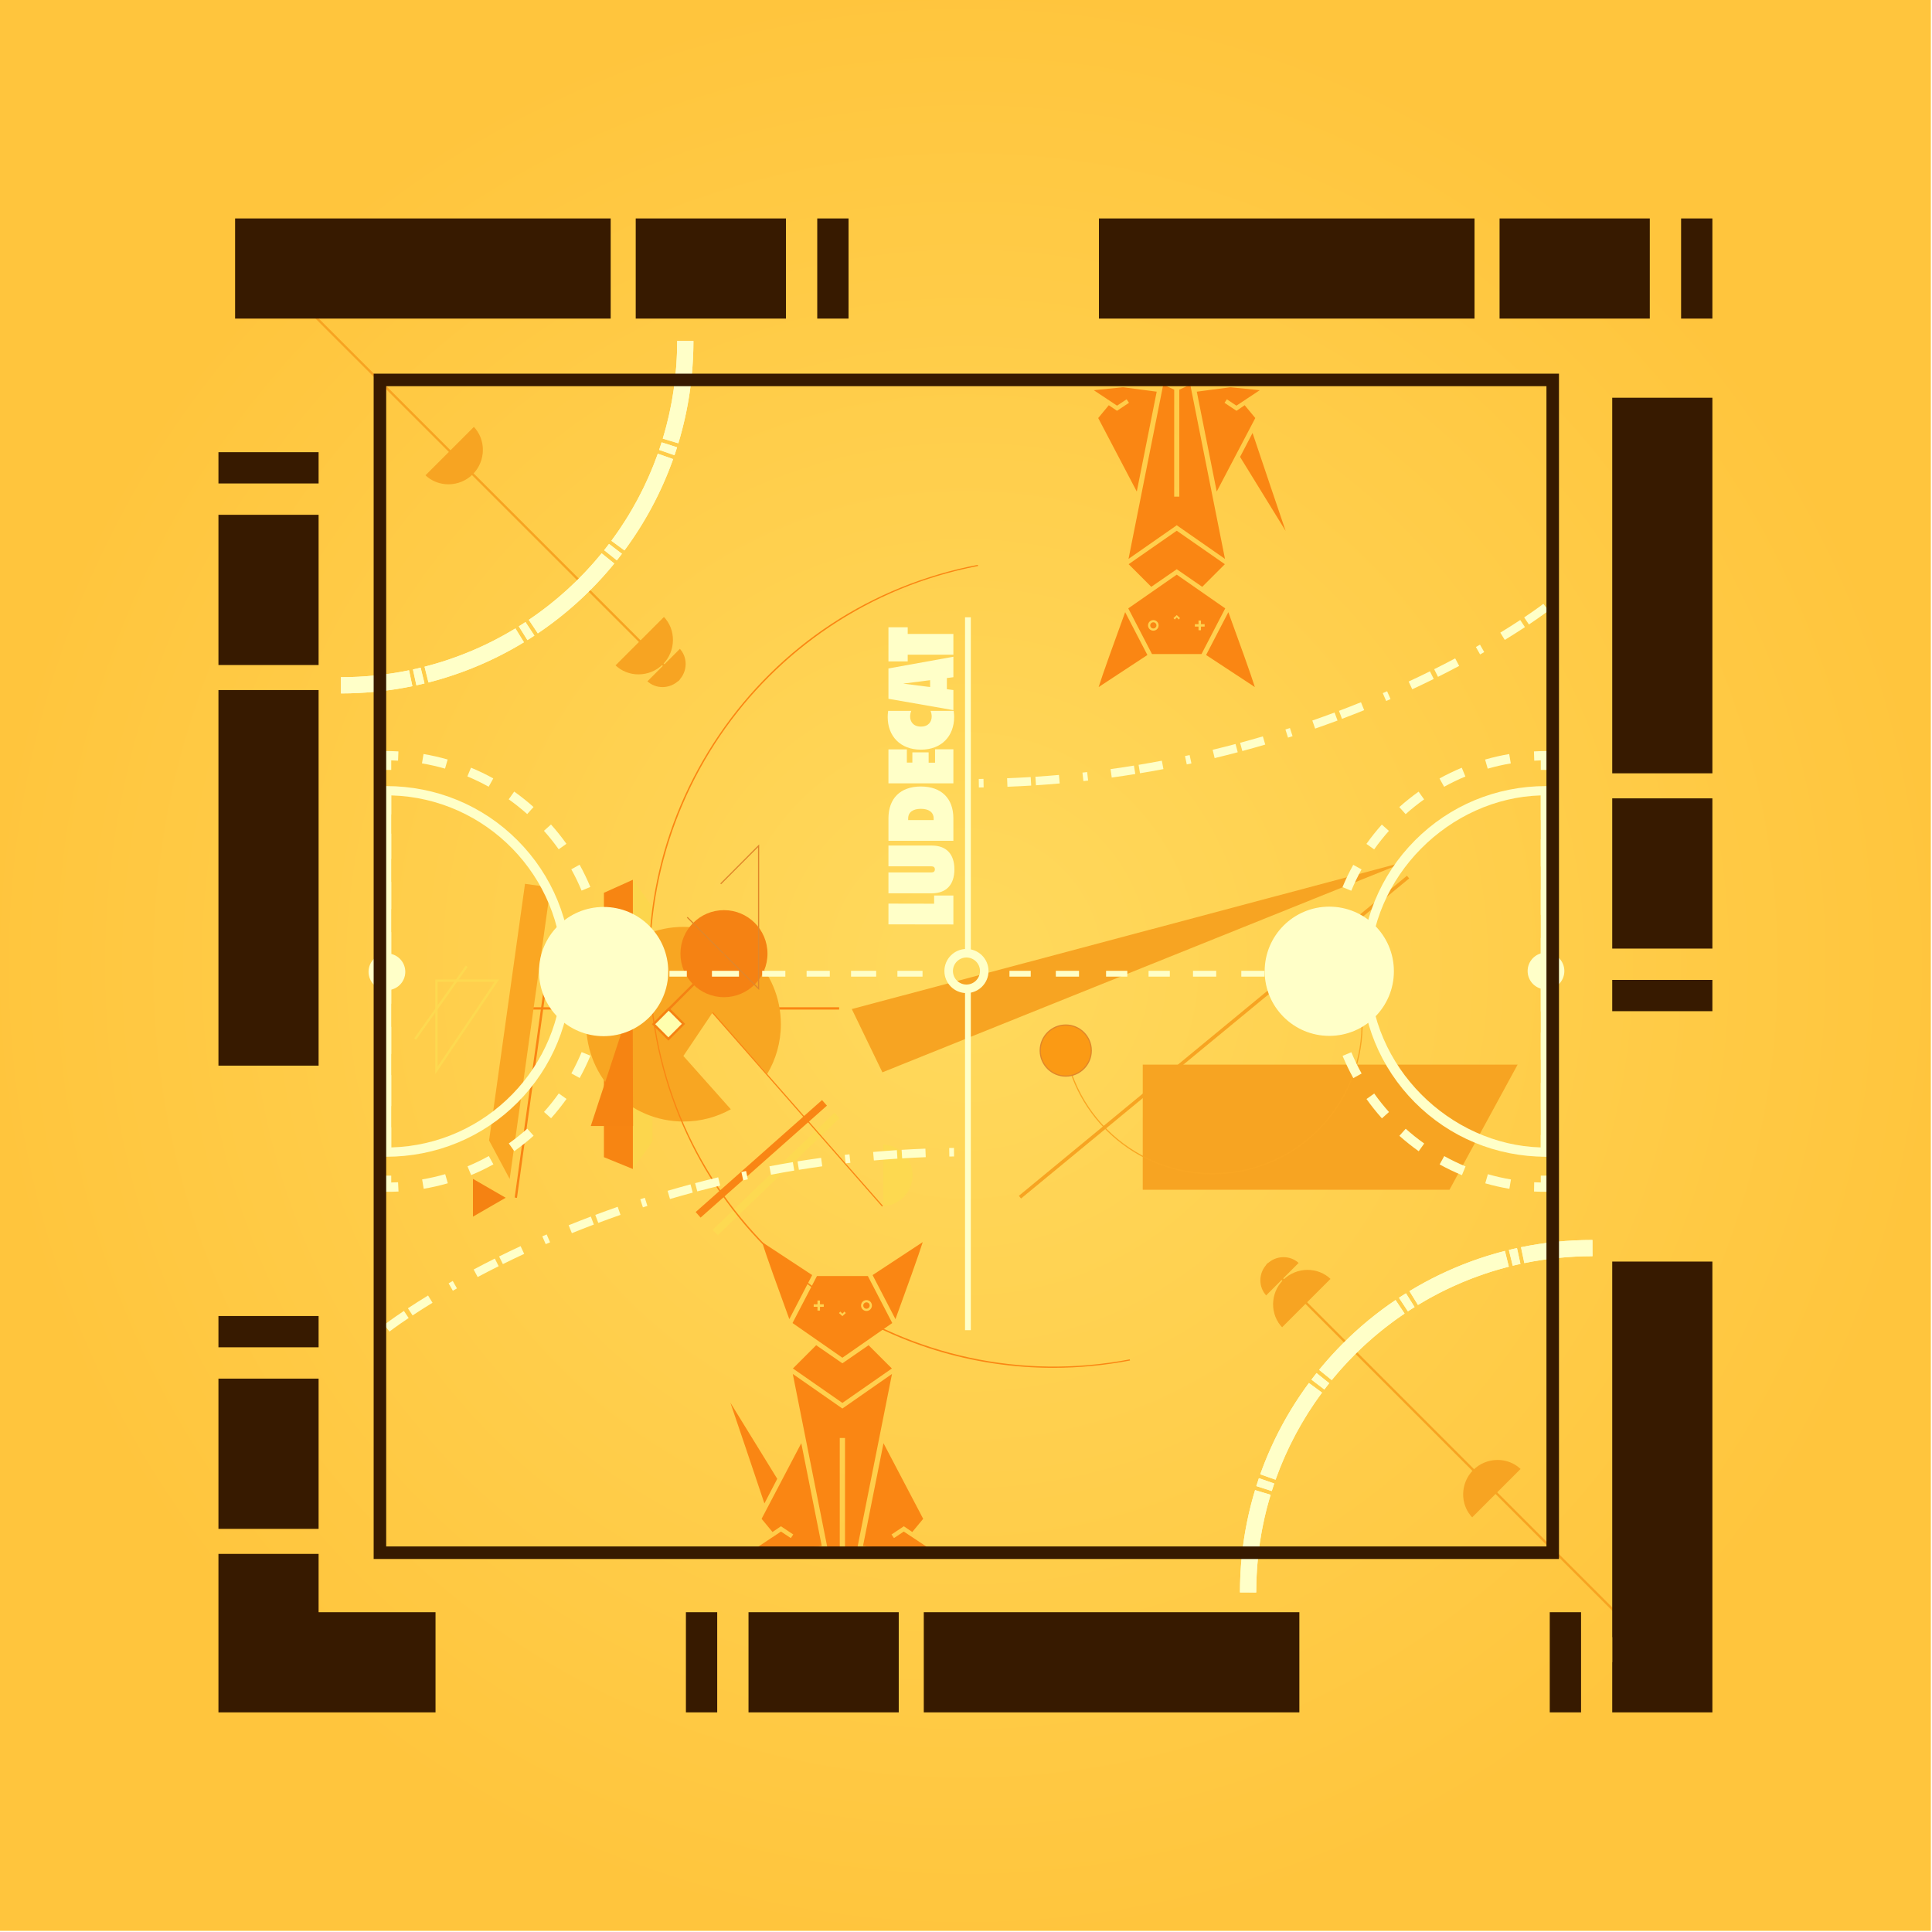
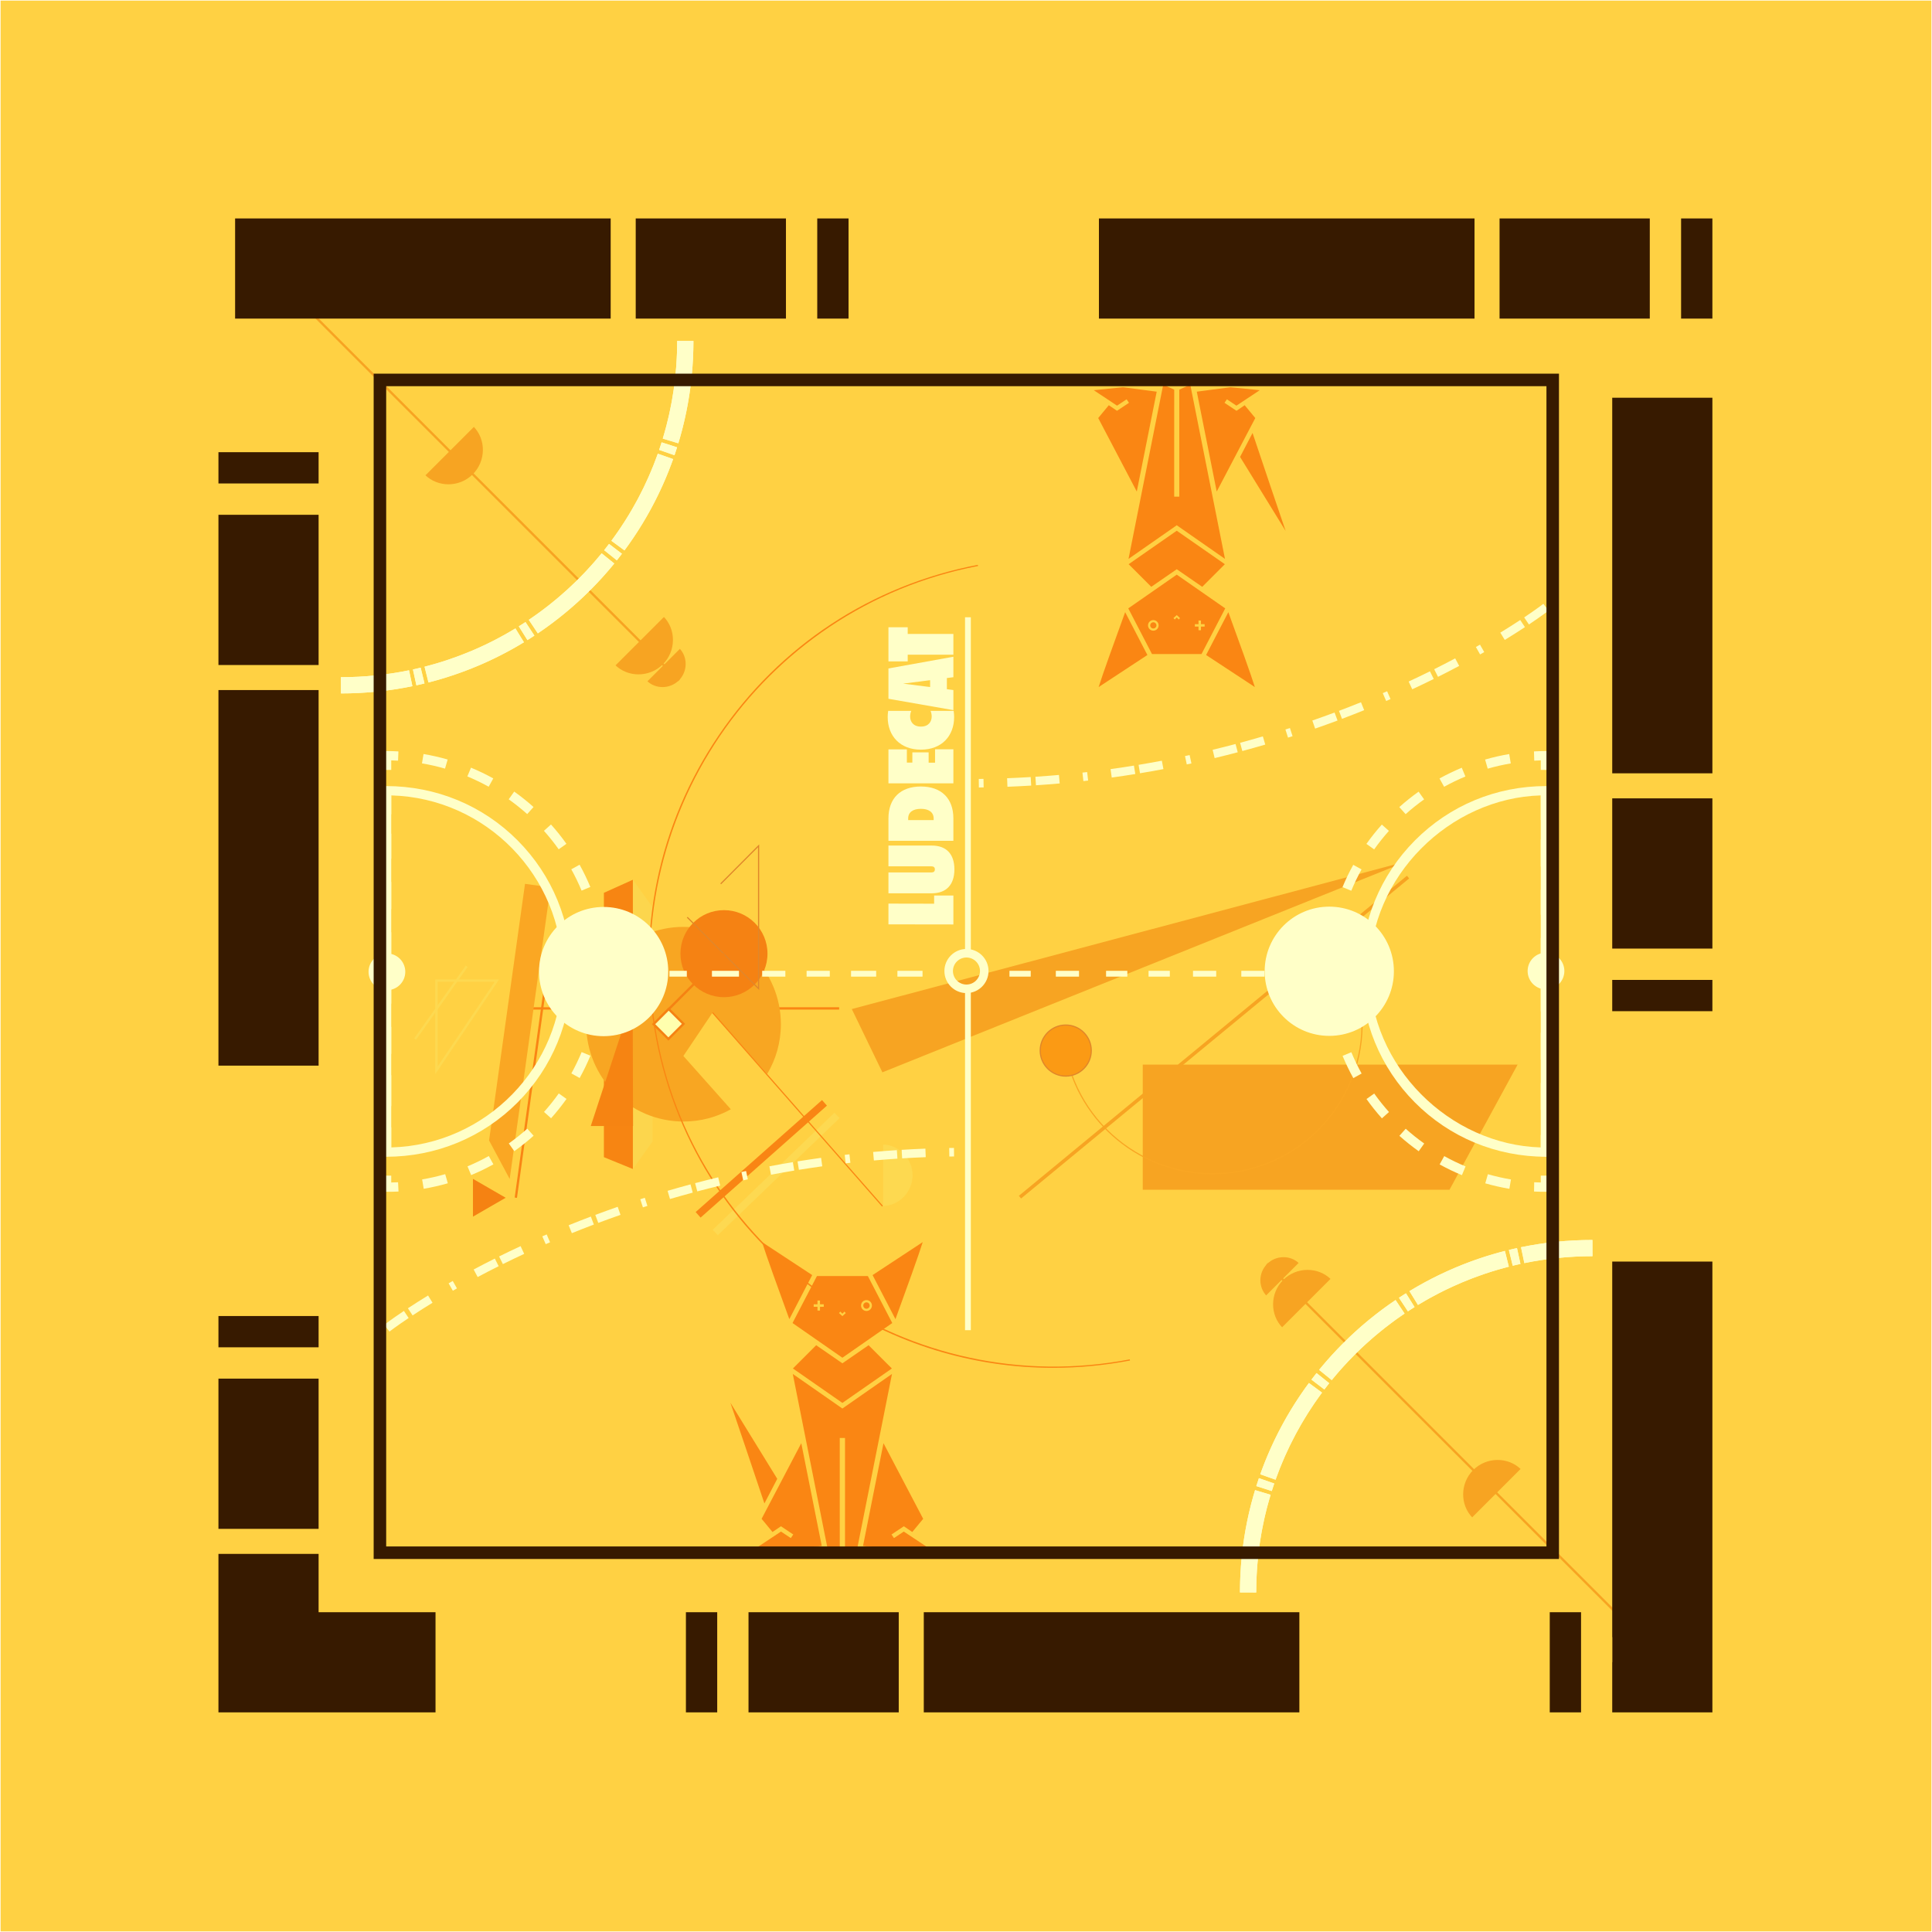
<svg xmlns="http://www.w3.org/2000/svg" version="1.1" x="0px" y="0px" width="1000px" height="1000px" viewBox="0 0 1000 1000" enable-background="new 0 0 1000 1000" xml:space="preserve">
  <g id="Ebene_4">
-     <radialGradient id="SVGID_1_" cx="499.699" cy="499.698" r="507.657" gradientUnits="userSpaceOnUse">
-       <stop offset="0.066" style="stop-color:#FFD85B" />
-       <stop offset="1" style="stop-color:#FFC53D" />
-     </radialGradient>
-     <rect x="0" fill="url(#SVGID_1_)" width="999.396" height="999.396" />
+     <rect x="0.302" y="0.302" fill="#FFD143" width="999.396" height="999.396" />
  </g>
  <g id="Ebene_3">
    <g>
      <g>
        <g>
          <path fill="#FA8613" d="M451.65,659.979l11.836,22.812c5.231-14.294,12.311-33.977,14.114-39.877L451.65,659.979z" />
          <path fill="#FA8613" d="M408.556,682.79l11.833-22.813l-25.95-17.063C396.243,648.813,403.322,668.496,408.556,682.79" />
          <polygon fill="#FA8613" points="436.018,705.643 422.456,696.281 410.409,708.323 436.022,726.146 461.629,708.323       449.584,696.281     " />
          <polygon fill="#FA8613" points="436.017,729.05 410.344,711.152 428.825,803.939 434.663,801.245 434.654,744.292       437.382,744.292 437.373,801.245 443.212,803.939 461.694,711.152     " />
          <polygon fill="#FA8613" points="464.636,802.539 480.193,800.954 467.796,792.732 462.715,796.109 461.445,794.249       467.824,789.992 472.192,792.96 477.837,786.138 457.296,746.999 446.694,800.176     " />
          <polygon fill="#FA8613" points="425.345,800.176 414.742,746.999 394.202,786.138 399.847,792.96 404.216,789.992       410.594,794.249 409.324,796.109 404.244,792.732 391.846,800.954 407.404,802.539     " />
          <path fill="#FA8613" d="M395.659,778.188l6.645-12.751l-24.256-39.407C382.045,737.681,390.071,761.535,395.659,778.188" />
          <path fill="#FA8613" d="M448.489,674.093c-0.912,0-1.655,0.741-1.655,1.655c0,0.912,0.743,1.656,1.655,1.656      c0.913,0,1.654-0.744,1.654-1.656C450.142,674.834,449.402,674.093,448.489,674.093" />
          <path fill="#FA8613" d="M449.206,660.492h-26.369l-12.628,24.309l25.808,17.958l25.813-17.958L449.206,660.492z       M426.379,676.397h-1.951v1.953h-1.304v-1.953h-1.953v-1.304h1.953v-1.951h1.304v1.951h1.951V676.397z M436.02,681.233      l-1.753-1.606l0.709-0.746l-0.003-0.002h0.007l-0.004,0.002l1.041,1.098l1.046-1.1l0.713,0.748L436.02,681.233z       M448.489,678.566c-1.553,0-2.817-1.266-2.817-2.819c0-1.556,1.265-2.82,2.817-2.82c1.555,0,2.818,1.265,2.818,2.82      C451.306,677.301,450.043,678.566,448.489,678.566" />
        </g>
      </g>
      <g>
        <g>
          <path fill="#FA8613" d="M593.887,339.029l-11.506-22.178c-5.087,13.896-11.97,33.033-13.723,38.766L593.887,339.029z" />
          <path fill="#FA8613" d="M635.784,316.851l-11.506,22.179l25.229,16.587C647.752,349.884,640.87,330.747,635.784,316.851" />
          <polygon fill="#FA8613" points="609.084,294.633 622.269,303.733 633.979,292.025 609.08,274.702 584.186,292.025       595.894,303.733     " />
          <polygon fill="#FA8613" points="609.084,271.876 634.047,289.276 616.076,199.07 610.402,201.69 610.411,257.059       607.758,257.059 607.768,201.69 602.088,199.07 584.123,289.276     " />
          <polygon fill="#FA8613" points="581.264,200.432 566.138,201.973 578.191,209.967 583.128,206.685 584.365,208.49       578.161,212.631 573.916,209.745 568.43,216.377 588.399,254.427 598.707,202.73     " />
          <polygon fill="#FA8613" points="619.459,202.73 629.769,254.427 649.738,216.377 644.247,209.745 640.003,212.631       633.801,208.49 635.033,206.685 639.974,209.967 652.029,201.973 636.904,200.432     " />
          <path fill="#FA8613" d="M648.319,224.106l-6.458,12.395l23.582,38.314C661.557,263.485,653.754,240.294,648.319,224.106" />
          <path fill="#FA8613" d="M596.961,325.307c0.885,0,1.604-0.722,1.604-1.61c0-0.887-0.72-1.609-1.604-1.609      c-0.886,0-1.609,0.723-1.609,1.609C595.352,324.584,596.075,325.307,596.961,325.307" />
          <path fill="#FA8613" d="M596.264,338.53H621.9l12.275-23.637l-25.089-17.456l-25.096,17.456L596.264,338.53z M618.454,323.064      h1.896v-1.899h1.267v1.899h1.9v1.265h-1.9v1.898h-1.267v-1.898h-1.896V323.064z M609.08,318.362l1.705,1.563l-0.689,0.725      l0.002,0.003h-0.004l0.002-0.003l-1.01-1.067l-1.019,1.07l-0.692-0.728L609.08,318.362z M596.961,320.956      c1.509,0,2.737,1.229,2.737,2.741c0,1.51-1.229,2.741-2.737,2.741c-1.513,0-2.741-1.23-2.741-2.741      C594.22,322.184,595.448,320.956,596.961,320.956" />
        </g>
      </g>
      <g>
        <g>
          <polygon fill="#F7A422" points="591.482,551.042 785.513,551.042 750.251,615.817 591.482,615.817     " />
        </g>
        <g>
          <polygon fill="#FCD64D" points="327.575,455.356 337.771,469.566 337.771,590.845 327.575,605.073     " />
        </g>
        <g>
          <polygon fill="#F78512" points="312.58,489.588 323.244,486.685 319.603,472.724 312.58,474.631 312.58,462.115       327.575,455.356 327.575,605.073 312.58,598.954     " />
        </g>
        <g>
          <rect x="269.994" y="521.354" fill="#FA8613" width="164.343" height="1.196" />
        </g>
        <g>
          <path fill="#F8A622" d="M353.801,580.5c-27.826,0-50.379-22.556-50.379-50.376c0-27.822,22.553-50.377,50.379-50.377      c27.82,0,50.375,22.555,50.375,50.377c0,9.419-2.587,18.233-7.086,25.776l-28.287-31.776l-15.087,22.448l24.558,27.591      C371.027,578.2,362.683,580.5,353.801,580.5z" />
        </g>
        <g>
          <circle fill="#F58213" cx="374.723" cy="493.615" r="22.526" />
        </g>
        <g>
          <polygon fill="#F68412" points="327.51,529.447 323.311,529.447 305.784,582.828 327.668,582.828     " />
        </g>
        <g>
          <polygon fill="#FAA723" points="253.147,590.307 271.748,457.467 284.941,459.314 263.813,610.215     " />
        </g>
        <g>
          <polygon fill="#E0862A" points="392.952,512.467 355.51,474.996 355.934,474.571 392.353,511.018 392.353,438.506       373.242,457.687 372.819,457.264 392.952,437.055     " />
        </g>
        <g>
          <rect x="357.642" y="486.887" transform="matrix(0.7067 0.7075 -0.7075 0.7067 466.072 -103.8088)" fill="#F58213" width="1.201" height="46.7" />
        </g>
        <g>
          <rect x="340.5" y="524.609" transform="matrix(0.7072 -0.707 0.707 0.7072 -273.424 399.8653)" fill="#FFFFAE" width="11.063" height="10.838" />
          <path fill="#F58213" d="M345.953,538.62l-8.513-8.512l8.671-8.674l8.513,8.514L345.953,538.62z M339.136,530.108l6.817,6.814      l6.976-6.975l-6.817-6.817L339.136,530.108z" />
        </g>
        <g>
          <rect x="399.786" y="563.955" transform="matrix(0.6931 0.7208 -0.7208 0.6931 561.3013 -103.0773)" fill="#FDD951" width="3.838" height="87.397" />
        </g>
        <g>
          <rect x="392.13" y="556.14" transform="matrix(0.6632 0.7484 -0.7484 0.6632 581.6326 -92.9064)" fill="#F98514" width="3.84" height="87.387" />
        </g>
        <g>
          <rect x="346.117" y="573.923" transform="matrix(0.6597 0.7515 -0.7515 0.6597 571.9899 -114.8165)" fill="#FA8613" width="133.333" height="0.6" />
        </g>
        <g>
          <path fill="#FDD950" d="M456.765,624.215h0.362v-31.788h-0.362c8.604,0,15.579,7.288,15.579,15.895      C472.344,616.926,465.369,624.215,456.765,624.215z" />
        </g>
        <g>
          <rect x="274.334" y="504.885" transform="matrix(0.9905 0.1377 -0.1377 0.9905 80.1073 -32.5008)" fill="#F98514" width="1.198" height="115.584" />
        </g>
        <g>
          <polygon fill="#F58212" points="244.804,610.179 261.74,619.957 244.804,629.736     " />
        </g>
        <g>
          <polygon fill="#F7A422" points="456.723,555.033 728.793,445.63 440.892,522.285     " />
        </g>
        <g>
          <path fill="#F9A623" d="M627.563,607.827c-36.532,0.003-69.188-25.939-76.3-63.112l0.588-0.115      c7.991,41.76,48.471,69.238,90.229,61.246c41.76-7.987,69.239-48.461,61.259-90.219l0.589-0.115      c8.043,42.085-19.65,82.873-61.735,90.925C637.284,607.372,632.387,607.827,627.563,607.827z" />
        </g>
        <g>
          <path fill="#FA8613" d="M545.084,707.987c-41.57,0-82.174-12.394-117.326-36.263c-46.326-31.452-77.631-79.063-88.152-134.059      c-10.519-54.998,1.007-110.803,32.455-157.132c31.448-46.33,79.053-77.642,134.046-88.167l0.113,0.589      c-113.199,21.667-187.677,131.393-166.024,244.596c21.652,113.205,131.363,187.698,244.571,166.06l0.114,0.587      C571.616,706.734,558.299,707.987,545.084,707.987z" />
        </g>
        <g>
          <rect x="627.477" y="406.583" transform="matrix(0.6363 0.7715 -0.7715 0.6363 642.6529 -289.5314)" fill="#F7A422" width="1.799" height="260.379" />
        </g>
        <g>
          <path fill="#FB9A14" d="M551.625,556.985c-7.298,0-13.215-5.916-13.215-13.214c0-7.3,5.917-13.215,13.215-13.215      c7.295,0,13.212,5.915,13.212,13.215C564.837,551.069,558.92,556.985,551.625,556.985z" />
          <path fill="#E0862A" d="M551.625,557.286c-7.452,0-13.515-6.063-13.515-13.515s6.063-13.516,13.515-13.516      c7.45,0,13.515,6.064,13.515,13.516S559.075,557.286,551.625,557.286z M551.625,530.855c-7.122,0-12.916,5.795-12.916,12.916      c0,7.119,5.794,12.915,12.916,12.915c7.121,0,12.914-5.796,12.914-12.915C564.539,536.65,558.746,530.855,551.625,530.855z" />
        </g>
        <g>
          <path fill="#FDD950" d="M225.311,555.958v-49.002h33.026L225.311,555.958z M226.51,508.156v43.876l29.571-43.876H226.51z" />
        </g>
        <g>
          <rect x="227.588" y="495.892" transform="matrix(0.8157 0.5785 -0.5785 0.8157 342.3072 -36.3464)" fill="#FDD950" width="1.198" height="46.151" />
        </g>
      </g>
      <path fill="#F7A422" d="M672.523,654.041l-0.354-0.354l-16.818,16.819l0.352,0.354c-4.551-4.556-4.387-12.101,0.165-16.652    C660.421,649.655,667.969,649.488,672.523,654.041z" />
      <path fill="#F7A422" d="M689.023,662.292l-0.351-0.353l-25.07,25.07l0.351,0.352c-6.806-6.809-6.6-18.054,0.207-24.863    C670.971,655.692,682.216,655.482,689.023,662.292z" />
      <path fill="#F7A422" d="M787.4,760.669l-0.351-0.351l-25.07,25.069l0.351,0.35c-6.809-6.809-6.598-18.054,0.207-24.859    C769.35,754.069,780.591,753.861,787.4,760.669z" />
      <line fill="none" stroke="#F7A422" stroke-width="1.2" stroke-miterlimit="10" x1="655.828" y1="654.164" x2="855.12" y2="853.458" />
      <path fill="#F7A422" d="M334.745,352.301l0.353,0.353l16.818-16.82l-0.352-0.352c4.552,4.553,4.387,12.102-0.166,16.652    C346.845,356.687,339.297,356.854,334.745,352.301z" />
      <path fill="#F7A422" d="M318.244,344.052l0.351,0.35l25.07-25.07l-0.35-0.353c6.807,6.808,6.599,18.055-0.208,24.861    C336.297,350.649,325.051,350.859,318.244,344.052z" />
      <path fill="#F7A422" d="M219.865,245.674l0.352,0.351l25.07-25.07l-0.351-0.352c6.807,6.809,6.598,18.054-0.208,24.861    C237.919,252.272,226.675,252.48,219.865,245.674z" />
      <line fill="none" stroke="#F7A422" stroke-width="1.2" stroke-miterlimit="10" x1="351.44" y1="352.178" x2="152.146" y2="152.883" />
      <path fill="#FFFFC8" d="M197.5,598.74V406.866l2.438,0.004c25.817,0.028,49.975,10.021,67.993,28.138    c17.956,18.051,27.851,42.127,27.851,67.794c0,25.668-9.884,49.747-27.837,67.797c-18.019,18.116-42.193,28.11-68.01,28.139    L197.5,598.74z M202.5,411.702v182.204c49-1.334,88.623-41.71,88.623-91.104C291.123,453.411,251.5,413.035,202.5,411.702z" />
      <g>
        <path fill="#FFFFC8" d="M197.5,616.862V608.5h5v3.552c1-0.011,2.305-0.039,3.541-0.108l0.228,4.792     c-2.063,0.113-3.795,0.123-6.316,0.125L197.5,616.862z" />
        <path fill="#FFFFC8" d="M202.5,596.5h-5v-13h5V596.5z M202.5,572.5h-5v-16h5V572.5z M202.5,545.5h-5v-14h5V545.5z M202.5,519.5     h-5v-12h5V519.5z M202.5,495.5h-5v-13h5V495.5z M202.5,470.5h-5v-14h5V470.5z M202.5,444.5h-5v-13h5V444.5z M202.5,421.5h-5v-14     h5V421.5z" />
        <path fill="#FFFFC8" d="M202.5,398.5h-5v-9.757l2.437,0.002c2.469,0.002,4.246,0.074,6.283,0.186l-0.19,4.79     c-1.229-0.067-2.53-0.119-3.53-0.15V398.5z" />
        <path fill="#FFFFC8" d="M219.314,615.309l-0.82-4.839c4.015-0.682,8.031-1.599,11.937-2.725l1.36,4.717     C227.707,613.639,223.51,614.596,219.314,615.309z M243.866,608.229l-1.882-4.536c3.752-1.558,7.459-3.349,11.018-5.323     l2.381,4.294C251.664,604.726,247.791,606.598,243.866,608.229z M266.203,595.843l-2.847-4c3.315-2.36,6.533-4.93,9.566-7.645     l3.273,3.657C273.029,590.691,269.667,593.38,266.203,595.843z M285.239,578.805l-3.66-3.271     c2.712-3.035,5.283-6.258,7.638-9.575l4.004,2.843C290.76,572.266,288.073,575.633,285.239,578.805z M300.034,557.97     l-4.295-2.379c1.971-3.562,3.761-7.274,5.316-11.035l4.537,1.88C303.965,550.364,302.095,554.243,300.034,557.97z      M309.814,534.348l-4.718-1.355c1.122-3.906,2.034-7.926,2.708-11.938l4.842,0.814     C311.94,526.064,310.987,530.262,309.814,534.348z M314.057,509.152l-4.901-0.269c0.109-2.011,0.166-4.056,0.166-6.082     c0-2.052-0.058-4.127-0.171-6.166l4.901-0.274c0.118,2.131,0.179,4.299,0.179,6.439     C314.232,504.916,314.173,507.054,314.057,509.152z M307.79,484.465c-0.68-4.014-1.593-8.031-2.719-11.937l4.717-1.359     c1.177,4.083,2.133,8.281,2.842,12.477L307.79,484.465z M301.026,460.973c-1.559-3.752-3.349-7.46-5.321-11.02l4.294-2.379     c2.061,3.721,3.931,7.595,5.559,11.518L301.026,460.973z M289.181,439.596c-2.357-3.314-4.927-6.533-7.643-9.567l3.659-3.273     c2.835,3.17,5.522,6.533,7.985,9.996L289.181,439.596z M272.878,421.368c-3.035-2.714-6.257-5.285-9.571-7.642l2.843-4.002     c3.464,2.462,6.829,5.148,10.001,7.984L272.878,421.368z M252.939,407.201c-3.564-1.973-7.276-3.763-11.032-5.321l1.88-4.535     c3.927,1.627,7.806,3.499,11.532,5.561L252.939,407.201z M230.345,397.836c-3.907-1.124-7.925-2.035-11.939-2.712l0.816-4.842     c4.197,0.708,8.395,1.663,12.479,2.836L230.345,397.836z" />
      </g>
      <path fill="#FFFFC8" d="M489.5,504.981L489.5,504.981v-4.013l0,0V504.981z M477.5,505.5h-13v-3h13V505.5z M453.5,505.5h-13v-3h13    V505.5z M429.5,505.5h-12v-3h12V505.5z M406.5,505.5h-12v-3h12V505.5z M382.5,505.5h-14v-3h14V505.5z M355.5,505.5h-9v-3h9V505.5z     M333.5,505.5h-10v-3h10V505.5z" />
      <path fill="#FFFFC8" stroke="#FFFFC8" stroke-width="0.6" stroke-miterlimit="10" d="M345.581,502.881    c0,18.307-14.838,33.143-33.143,33.143c-18.303,0-33.141-14.836-33.141-33.143c0-18.301,14.837-33.141,33.141-33.141    C330.742,469.74,345.581,484.58,345.581,502.881z" />
      <circle fill="#FFFFC8" stroke="#FFFFC8" stroke-width="0.6" stroke-miterlimit="10" cx="200.27" cy="503.004" r="9.207" />
      <path fill="#FFFFC8" d="M802.5,598.74l-2.275-0.003c-25.814-0.029-49.895-10.022-67.912-28.14    c-17.952-18.05-27.809-42.128-27.809-67.796c0-25.667,9.904-49.743,27.856-67.794c18.021-18.116,42.04-28.109,67.855-28.138    l2.284-0.004V598.74z M797.5,411.702c-47,1.333-88.624,41.709-88.624,91.1c0,49.392,41.624,89.769,88.624,91.104V411.702z" />
      <g>
        <path fill="#FFFFC8" d="M802.5,398.5h-5v-4.929c-1,0.031-2.146,0.083-3.375,0.15l-0.15-4.79c2.039-0.112,3.726-0.184,6.194-0.186     l2.331-0.002V398.5z" />
        <path fill="#FFFFC8" d="M802.5,598.5h-5v-11h5V598.5z M802.5,574.5h-5v-14h5V574.5z M802.5,548.5h-5v-14h5V548.5z M802.5,523.5     h-5v-13h5V523.5z M802.5,499.5h-5v-14h5V499.5z M802.5,473.5h-5v-13h5V473.5z M802.5,448.5h-5v-14h5V448.5z M802.5,424.5h-5v-14     h5V424.5z" />
        <path fill="#FFFFC8" d="M802.5,616.862l-2.273-0.002c-2.521-0.002-4.136-0.012-6.204-0.125l0.071-4.792     c1.23,0.069,2.406,0.098,3.406,0.108V608.5h5V616.862z" />
        <path fill="#FFFFC8" d="M781.252,615.323c-4.196-0.706-8.395-1.662-12.479-2.835l1.355-4.721     c3.908,1.124,7.924,2.037,11.938,2.715L781.252,615.323z M756.687,608.261c-3.931-1.628-7.809-3.499-11.533-5.563l2.381-4.292     c3.561,1.973,7.273,3.764,11.031,5.321L756.687,608.261z M734.323,595.882c-3.462-2.462-6.829-5.149-10.001-7.984l3.271-3.661     c3.037,2.716,6.26,5.287,9.575,7.643L734.323,595.882z M715.275,578.852c-2.837-3.172-5.523-6.536-7.982-9.995l4.001-2.846     c2.354,3.312,4.925,6.53,7.643,9.569L715.275,578.852z M700.474,558.032c-2.062-3.722-3.931-7.599-5.56-11.519l4.535-1.882     c1.557,3.754,3.348,7.461,5.319,11.021L700.474,558.032z M690.686,534.438c-1.177-4.082-2.133-8.282-2.842-12.479l4.841-0.816     c0.681,4.013,1.594,8.032,2.717,11.936L690.686,534.438z M686.42,509.244c-0.118-2.127-0.177-4.293-0.18-6.442     c0-2.107,0.059-4.242,0.176-6.349l4.9,0.269c-0.108,2.018-0.165,4.064-0.165,6.081c0,2.059,0.059,4.133,0.171,6.169     L686.42,509.244z M692.669,484.552l-4.842-0.815c0.708-4.197,1.659-8.395,2.833-12.479l4.718,1.355     C694.257,476.519,693.344,480.537,692.669,484.552z M699.417,461.049l-4.535-1.879c1.624-3.925,3.496-7.805,5.559-11.532     l4.294,2.375C702.761,453.58,700.975,457.293,699.417,461.049z M711.257,439.647l-4.002-2.844     c2.458-3.464,5.145-6.831,7.98-10.003l3.659,3.272C716.181,433.109,713.613,436.33,711.257,439.647z M727.552,421.407     l-3.275-3.657c3.168-2.835,6.531-5.523,9.993-7.987l2.848,4C733.802,416.122,730.585,418.694,727.552,421.407z M747.474,407.235     l-2.383-4.294c3.72-2.062,7.593-3.934,11.517-5.563l1.883,4.534C754.738,403.471,751.031,405.262,747.474,407.235z      M770.041,397.862l-1.358-4.718c4.082-1.177,8.282-2.134,12.477-2.845l0.82,4.84C777.967,395.818,773.95,396.733,770.041,397.862     z" />
      </g>
      <path fill="#FFFFC8" d="M678.5,505.5h-10v-3h10V505.5z M654.5,505.5h-12v-3h12V505.5z M629.5,505.5h-12v-3h12V505.5z M605.5,505.5    h-11v-3h11V505.5z M583.5,505.5h-11v-3h11V505.5z M558.5,505.5h-12v-3h12V505.5z M533.5,505.5h-11v-3h11V505.5z M510.5,505.5h-2    v-3h2V505.5z" />
      <circle fill="#FFFFC8" stroke="#FFFFC8" stroke-width="0.6" stroke-miterlimit="10" cx="688.034" cy="502.723" r="33.142" />
      <circle fill="#FFFFC8" stroke="#FFFFC8" stroke-width="0.6" stroke-miterlimit="10" cx="800.203" cy="502.603" r="9.206" />
      <path fill="#FFFFC8" d="M500.236,514.02c-6.293,0-11.416-5.123-11.416-11.417s5.122-11.416,11.416-11.416    c6.296,0,11.418,5.122,11.418,11.416S506.532,514.02,500.236,514.02z M500.236,495.604c-3.859,0-6.996,3.14-6.996,6.998    c0,3.86,3.137,6.996,6.996,6.996s7-3.136,7-6.996C507.236,498.745,504.095,495.604,500.236,495.604z" />
      <rect x="499.5" y="319.5" fill="#FFFFC8" width="3" height="176" />
      <rect x="499.5" y="511.5" fill="#FFFFC8" width="3" height="177" />
      <path fill="#FFFFC8" d="M201.585,689.219l-2.711-3.488c0.142-0.111,3.579-2.776,10.191-7.202l2.458,3.671    C205.058,686.528,201.619,689.19,201.585,689.219z M213.556,680.851l-2.43-3.69c3.318-2.185,6.831-4.413,10.441-6.62l2.306,3.765    C220.304,676.491,216.833,678.689,213.556,680.851z M234.394,668.081l-2.198-3.834c0.705-0.405,1.42-0.813,2.145-1.222    l2.175,3.845C235.799,667.276,235.091,667.681,234.394,668.081z M247.238,660.989l-2.076-3.899    c3.584-1.906,7.273-3.811,10.965-5.661l1.978,3.952C254.446,657.211,250.789,659.098,247.238,660.989z M260.294,654.292    l-1.958-3.959c3.644-1.805,7.385-3.598,11.12-5.336l1.864,4.005C267.616,650.726,263.907,652.506,260.294,654.292z     M282.468,643.974l-1.77-4.045c0.75-0.33,1.504-0.659,2.262-0.987l1.75,4.061C283.958,643.325,283.211,643.648,282.468,643.974z     M295.995,638.283l-1.659-4.096c3.797-1.535,7.66-3.051,11.48-4.495l1.564,4.133C303.591,635.259,299.76,636.757,295.995,638.283z     M309.67,632.965l-1.547-4.139c3.814-1.424,7.717-2.832,11.598-4.182l1.452,4.17C317.323,630.157,313.453,631.552,309.67,632.965z     M332.765,624.929l-1.357-4.204c0.779-0.252,1.562-0.504,2.346-0.753l1.34,4.209C334.314,624.431,333.538,624.681,332.765,624.929    z M346.786,620.606l-1.244-4.237c3.933-1.155,7.924-2.279,11.865-3.339l1.149,4.266    C354.645,618.35,350.686,619.464,346.786,620.606z M360.919,616.666l-1.13-4.272c3.951-1.046,7.971-2.061,11.949-3.02l1.035,4.295    C368.826,614.621,364.837,615.628,360.919,616.666z M384.69,610.942l-0.938-4.317c0.801-0.175,1.604-0.346,2.41-0.518l0.917,4.322    C386.281,610.6,385.485,610.771,384.69,610.942z M399.066,608.021l-0.821-4.342c4.024-0.759,8.106-1.485,12.134-2.152l0.724,4.357    C407.107,606.549,403.058,607.268,399.066,608.021z M413.514,605.491l-0.704-4.362c4.046-0.653,8.148-1.267,12.188-1.827    l0.604,4.376C421.596,604.234,417.53,604.845,413.514,605.491z M437.73,602.141l-0.507-4.39c0.815-0.094,1.631-0.186,2.449-0.277    l0.487,4.393C439.347,601.957,438.538,602.048,437.73,602.141z M452.322,600.654l-0.388-4.402    c4.072-0.357,8.205-0.678,12.286-0.944l0.29,4.409C460.462,599.983,456.361,600.298,452.322,600.654z M466.949,599.563    l-0.269-4.413c4.081-0.248,8.221-0.454,12.306-0.613l0.17,4.417C475.104,599.11,470.997,599.315,466.949,599.563z M491.376,598.62    l-0.071-4.418c0.819-0.015,1.642-0.026,2.464-0.036l0.052,4.418C493.004,598.593,492.189,598.605,491.376,598.62z" />
      <path fill="#FFFFC8" d="M506.664,407.598l-0.051-4.417c0.816-0.01,1.63-0.021,2.443-0.035l0.072,4.418    C508.309,407.577,507.488,407.589,506.664,407.598z M521.448,407.228l-0.172-4.417c4.054-0.156,8.159-0.361,12.205-0.609    l0.271,4.41C529.673,406.862,525.533,407.068,521.448,407.228z M536.215,406.457l-0.292-4.409    c4.049-0.266,8.149-0.58,12.189-0.937l0.387,4.401C544.428,405.872,540.295,406.189,536.215,406.457z M560.762,404.292    l-0.486-4.392c0.809-0.09,1.621-0.182,2.429-0.275l0.506,4.389C562.395,404.108,561.581,404.199,560.762,404.292z     M575.436,402.462l-0.606-4.376c4.021-0.557,8.089-1.166,12.09-1.812l0.706,4.361C583.589,401.287,579.49,401.901,575.436,402.462    z M590.056,400.238l-0.726-4.359c4.006-0.666,8.058-1.383,12.036-2.137l0.823,4.342    C598.176,398.843,594.095,399.567,590.056,400.238z M614.272,395.658l-0.917-4.323c0.798-0.169,1.596-0.34,2.389-0.513    l0.939,4.318C615.88,395.314,615.077,395.486,614.272,395.658z M628.696,392.39l-1.035-4.296    c3.938-0.947,7.928-1.955,11.855-2.995l1.131,4.271C636.687,390.418,632.666,391.434,628.696,392.39z M643.026,388.735    l-1.149-4.267c3.92-1.055,7.879-2.169,11.771-3.312l1.246,4.239C650.965,386.547,646.974,387.672,643.026,388.735z     M666.678,381.793l-1.34-4.211c0.781-0.247,1.558-0.496,2.33-0.747l1.357,4.206C668.247,381.292,667.462,381.543,666.678,381.793z     M680.712,377.121l-1.452-4.174c3.837-1.333,7.706-2.729,11.506-4.147l1.544,4.14C688.479,374.368,684.58,375.776,680.712,377.121    z M694.619,372.071l-1.566-4.132c3.803-1.441,7.635-2.94,11.386-4.458l1.657,4.095    C702.313,369.107,698.451,370.619,694.619,372.071z M717.473,362.82l-1.751-4.057c0.752-0.324,1.5-0.649,2.243-0.975l1.769,4.05    C718.987,362.166,718.233,362.493,717.473,362.82z M730.977,356.768l-1.864-4.006c3.699-1.721,7.406-3.5,11.027-5.291l1.958,3.961    C738.447,353.238,734.707,355.033,730.977,356.768z M744.305,350.334l-1.978-3.952c3.659-1.831,7.317-3.718,10.868-5.607    l2.074,3.9C751.686,346.581,747.997,348.485,744.305,350.334z M766.093,338.739l-2.176-3.848c0.719-0.405,1.426-0.808,2.122-1.208    l2.199,3.833C767.532,337.921,766.817,338.328,766.093,338.739z M778.866,331.226l-2.307-3.77    c3.577-2.188,7.049-4.389,10.317-6.542l2.431,3.691C785.996,326.784,782.484,329.013,778.866,331.226z M791.369,323.236    l-2.459-3.671c6.466-4.33,9.903-6.994,9.937-7.019l2.712,3.489C801.414,316.146,797.981,318.81,791.369,323.236z" />
      <path fill="none" stroke="#FFFFC8" stroke-width="8.403" stroke-miterlimit="10" stroke-dasharray="52.516,2.101,4.201,2.101" d="    M646.008,824.248c0-98.439,79.801-178.24,178.238-178.24" />
      <path fill="none" stroke="#FFFFC8" stroke-width="8.403" stroke-miterlimit="10" stroke-dasharray="52.516,2.101,4.201,2.101" d="    M354.716,176.476c0,98.438-79.803,178.239-178.24,178.239" />
      <path fill="#FFFFC8" d="M176.476,358.916v-8.402c11.881,0,23.751-1.205,35.28-3.578l1.694,8.231    C201.365,357.654,188.925,358.916,176.476,358.916z M215.554,354.72l-1.791-8.209c1.33-0.29,2.674-0.601,3.995-0.922l1.986,8.164    C218.359,354.091,216.949,354.416,215.554,354.72z M221.831,353.233l-2.084-8.141c16.573-4.239,32.41-10.912,47.065-19.83    l4.369,7.178C255.814,341.79,239.21,348.787,221.831,353.233z M273.007,331.315l-4.453-7.126c1.157-0.724,2.316-1.467,3.447-2.211    l4.619,7.02C275.434,329.777,274.218,330.557,273.007,331.315z M278.405,327.808l-4.701-6.965    c14.195-9.58,26.887-21.174,37.721-34.461l6.512,5.311C306.582,305.617,293.282,317.768,278.405,327.808z M319.286,290.018    l-6.574-5.233c0.849-1.066,1.696-2.157,2.519-3.241l6.694,5.078C321.064,287.759,320.176,288.901,319.286,290.018z     M323.217,284.898l-6.754-4.998c10.213-13.799,18.297-28.965,24.03-45.074l7.917,2.817    C342.399,254.534,333.923,270.432,323.217,284.898z M349.12,235.604l-7.95-2.723c0.44-1.286,0.873-2.6,1.288-3.91l8.011,2.533    C350.036,232.877,349.582,234.257,349.12,235.604z M351.108,229.443l-8.042-2.437c4.942-16.315,7.448-33.316,7.448-50.531h8.403    C358.917,194.517,356.289,212.335,351.108,229.443z" />
      <path fill="#FFFFC8" d="M650.209,824.248h-8.401c0-18.04,2.626-35.862,7.808-52.967l8.042,2.437    C652.716,790.031,650.209,807.033,650.209,824.248z M658.265,771.75l-8.011-2.531c0.431-1.367,0.885-2.749,1.351-4.101    l7.947,2.723C659.11,769.131,658.676,770.445,658.265,771.75z M660.23,765.896l-7.916-2.815    c6.009-16.891,14.486-32.792,25.191-47.255l6.757,4.995C674.046,734.625,665.963,749.789,660.23,765.896z M685.491,719.181    l-6.695-5.078c0.863-1.139,1.75-2.28,2.639-3.397l6.575,5.233C687.162,717.005,686.315,718.096,685.491,719.181z M689.296,714.342    l-6.513-5.312c11.355-13.925,24.656-26.076,39.535-36.117l4.7,6.968C712.823,689.459,700.131,701.054,689.296,714.342z     M728.723,678.746l-4.619-7.021c1.187-0.78,2.401-1.559,3.609-2.315l4.458,7.126C731.012,677.255,729.852,678.001,728.723,678.746    z M733.911,675.461l-4.369-7.178c15.366-9.35,31.97-16.347,49.351-20.794l2.083,8.142    C764.401,659.871,748.565,666.544,733.911,675.461z M782.965,655.134l-1.985-8.162c1.375-0.337,2.786-0.662,4.188-0.968    l1.794,8.208C785.621,654.502,784.278,654.816,782.965,655.134z M788.966,653.785l-1.693-8.228    c12.085-2.489,24.524-3.751,36.974-3.751v8.403C812.367,650.21,800.496,651.414,788.966,653.785z" />
      <path fill="#FFFFC8" d="M483.5,463.52h9.968v14.975l-33.608-0.048v-10.738l23.641,0.049V463.52z" />
      <path fill="#FFFFC8" d="M482.344,462.365h-22.485V451.58h22.197c1.204,0,1.829-0.53,1.829-1.589c0-1.06-0.625-1.589-1.829-1.589    h-22.197v-10.737h22.485c7.414,0,11.652,4.333,11.652,12.326C493.996,457.984,489.758,462.365,482.344,462.365z" />
      <path fill="#FFFFC8" d="M476.663,407.092c10.591,0,16.804,6.163,16.804,16.515v11.604h-33.608v-11.604    C459.859,413.254,466.022,407.092,476.663,407.092z M476.663,418.647c-4.093,0-6.596,1.733-6.596,5.007v0.819h13.192v-0.819    C483.26,420.381,480.707,418.647,476.663,418.647z" />
      <path fill="#FFFFC8" d="M483.982,387.833h9.486v17.622h-33.608v-17.573h9.533v6.837h2.841v-5.296h8.426v5.344h3.323V387.833z" />
      <path fill="#FFFFC8" d="M476.663,388.026c-10.737,0-17.19-7.077-17.19-16.852c0-0.867,0.049-1.975,0.241-3.227h11.941    c-0.386,1.011-0.578,1.975-0.578,2.889c0,2.648,1.589,5.248,5.585,5.248c3.996,0,5.585-2.599,5.585-5.248    c0-0.914-0.192-1.878-0.578-2.889h11.941c0.191,1.252,0.241,2.36,0.241,3.227C493.852,380.949,487.4,388.026,476.663,388.026z" />
      <path fill="#FFFFC8" d="M490.097,350.954v5.778l3.371,0.433v10.4l-33.608-5.874v-15.698l33.608-6.066v10.593L490.097,350.954z     M481.43,352.061l-13.962,1.782l13.962,1.781V352.061z" />
      <path fill="#FFFFC8" d="M469.826,324.665v3.467h23.641v10.738h-23.641v3.467h-9.967v-17.671H469.826z" />
      <g>
        <path fill="#371A00" d="M800.44,199.887v600.555H199.886V199.887H800.44 M806.922,193.404h-6.482H199.886h-6.482v6.482v600.555     v6.482h6.482H800.44h6.482v-6.482V199.887V193.404L806.922,193.404z" />
      </g>
    </g>
  </g>
  <g id="Ebene_5">
    <path fill="#371A00" d="M886.33,113.066h-16.2v51.84h16.2V113.066L886.33,113.066z M853.93,113.066h-77.761v51.84h77.761V113.066   L853.93,113.066z M763.209,113.066H568.808v51.84h194.401V113.066L763.209,113.066z M439.208,113.066h-16.201v51.84h16.201V113.066   L439.208,113.066z M406.808,113.066h-77.76v51.84h77.76V113.066L406.808,113.066z M316.088,113.066H121.687v51.84h194.401V113.066   L316.088,113.066z M164.907,234.047h-51.84v16.2h51.84V234.047L164.907,234.047z M164.907,266.447h-51.84v77.761h51.84V266.447   L164.907,266.447z M164.907,357.167h-51.84v194.401h51.84V357.167L164.907,357.167z M164.907,681.169h-51.84v16.2h51.84V681.169   L164.907,681.169z M164.907,713.569h-51.84v77.761h51.84V713.569L164.907,713.569z M164.907,804.289h-51.84v82.041h51.84l0,0l0,0   l0,0l0,0c29.459,0,60.52,0,60.52,0v-51.842h-60.52V804.289L164.907,804.289z M371.228,834.488h-16.2v51.842h16.2V834.488   L371.228,834.488z M465.189,834.488h-77.761v51.842h77.761V834.488L465.189,834.488z M672.55,834.488H478.148v51.842H672.55   V834.488L672.55,834.488z M818.35,834.488h-16.2v51.842h16.2V834.488L818.35,834.488z M886.33,652.988h-51.842v194.4h0.062v12.961   h-0.062v25.98h0.062l0,0h-0.062h0.062l0,0h51.78V652.988L886.33,652.988z M886.33,507.188h-51.842v16.2h51.842V507.188   L886.33,507.188z M886.33,413.228h-51.842v77.76h51.842V413.228L886.33,413.228z M886.33,205.866h-51.842v194.401h51.842V205.866   L886.33,205.866z" />
  </g>
</svg>
